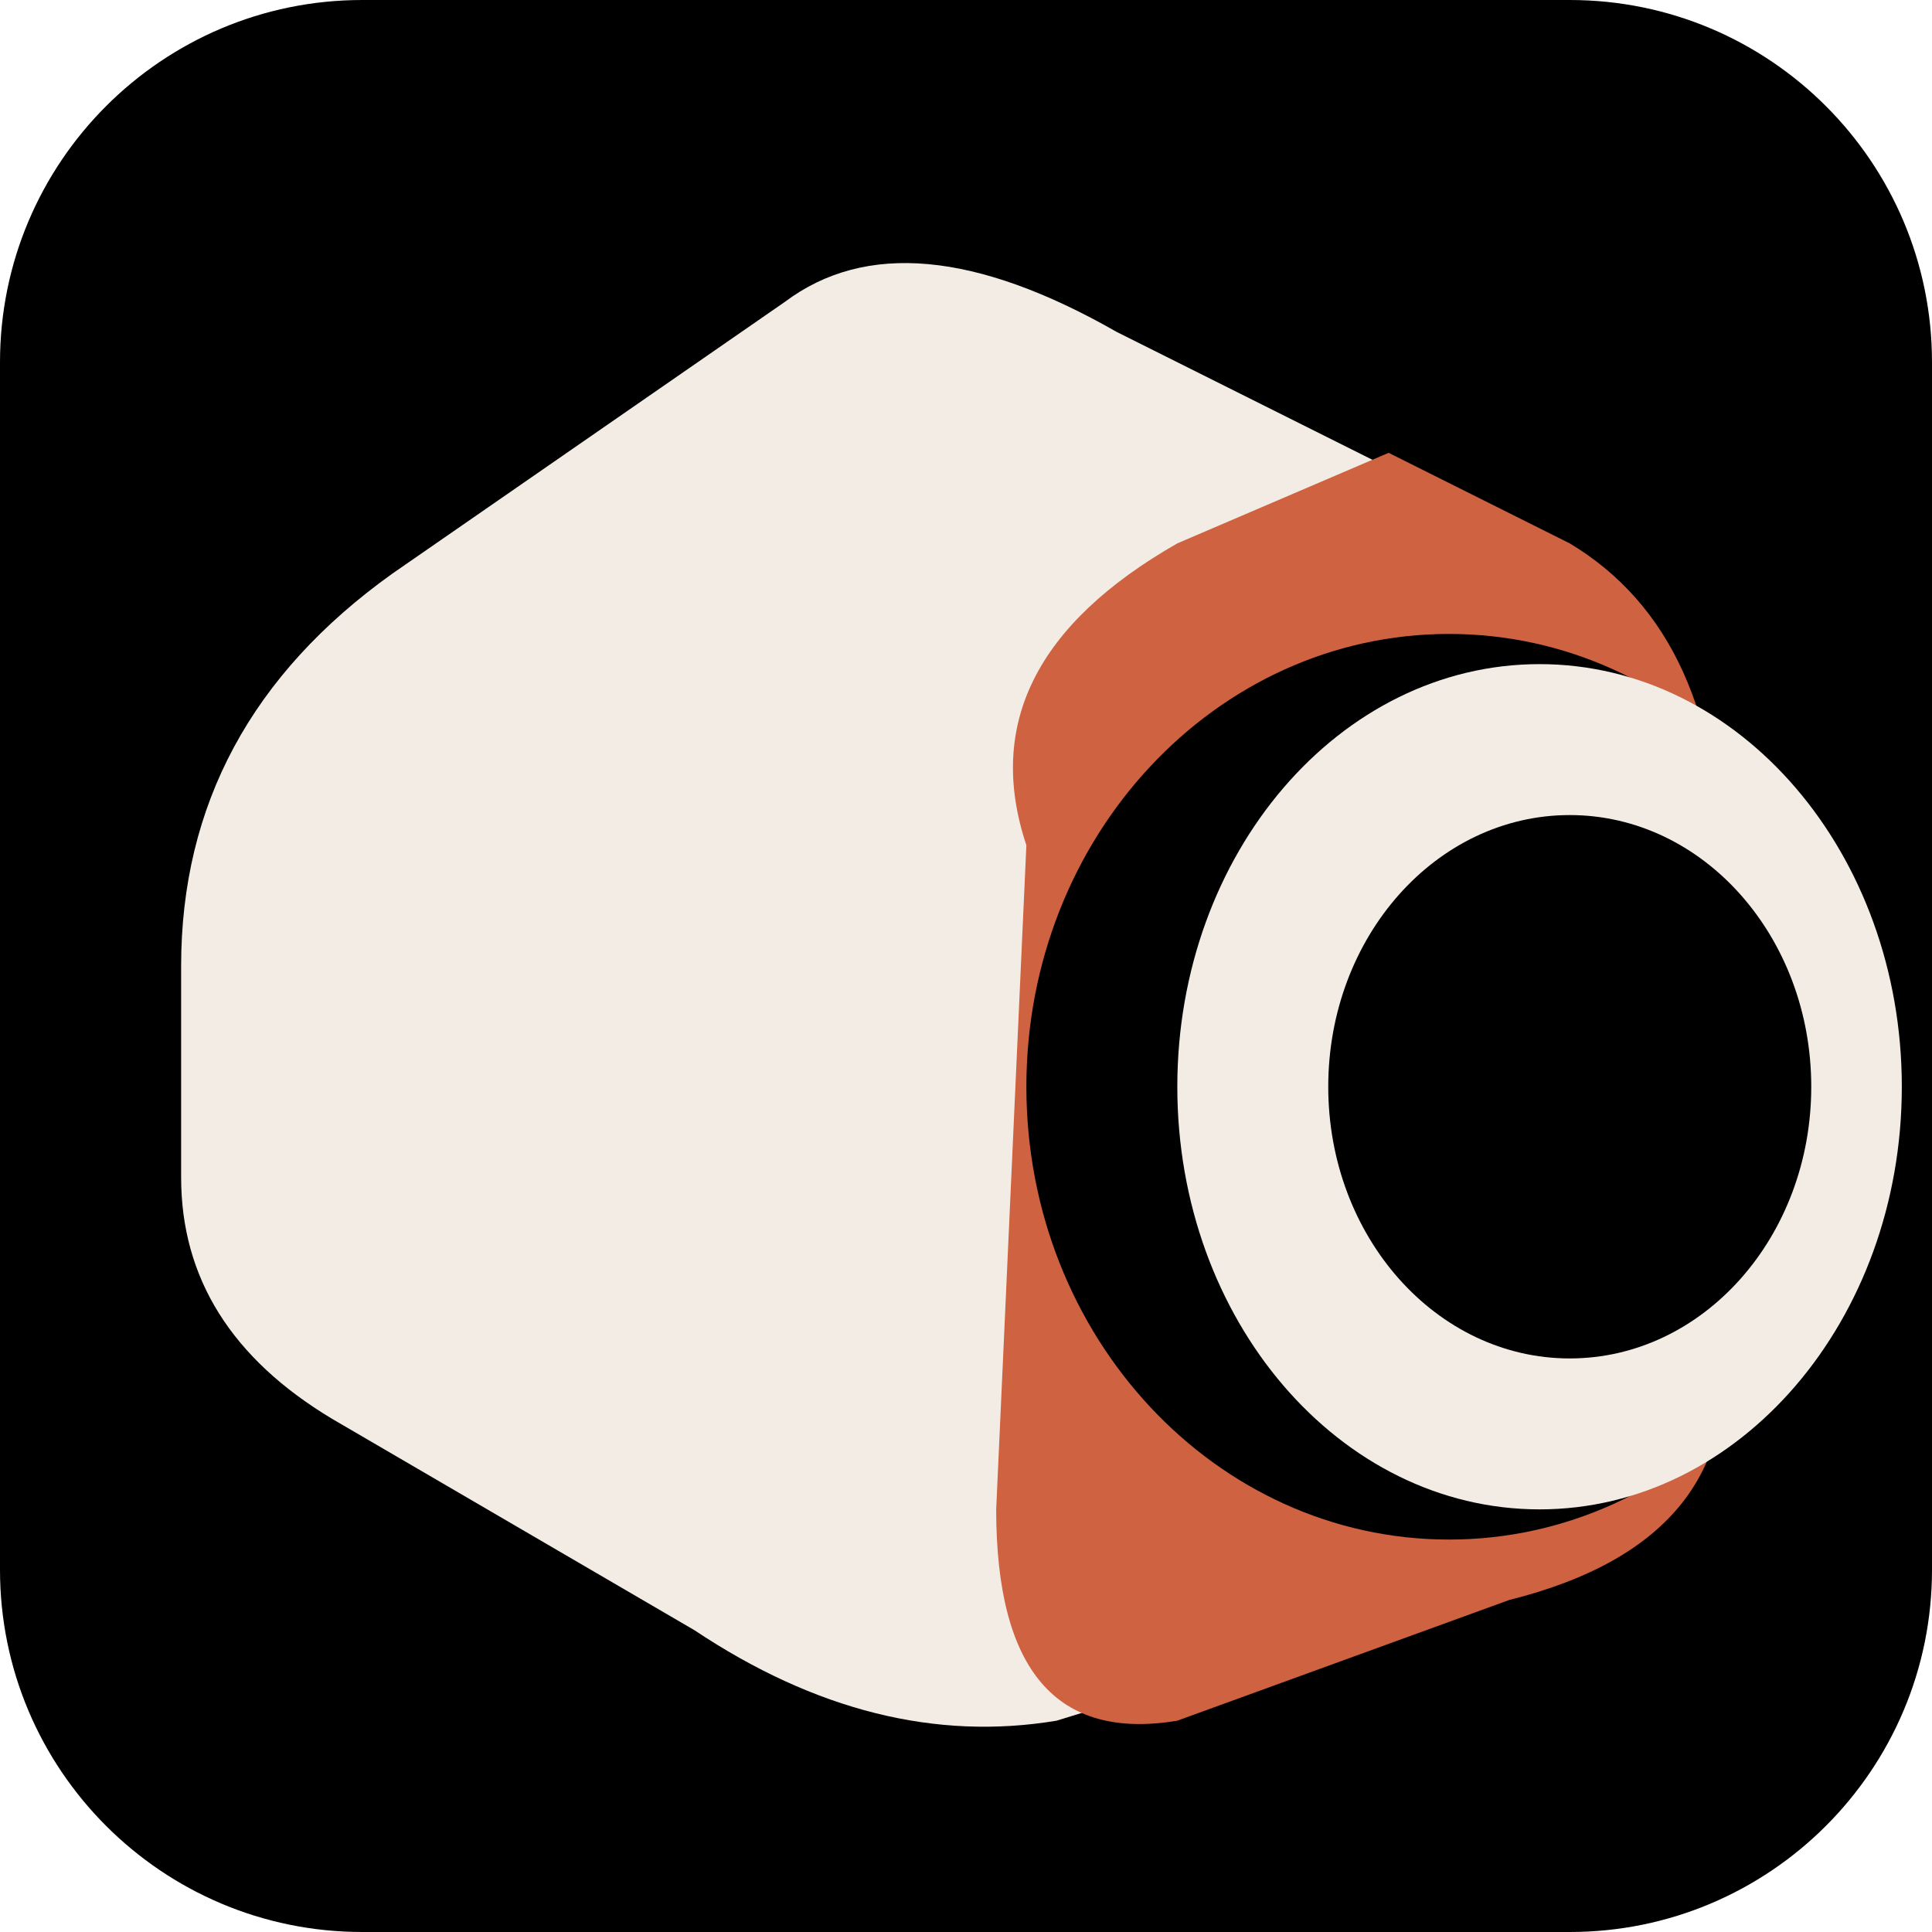
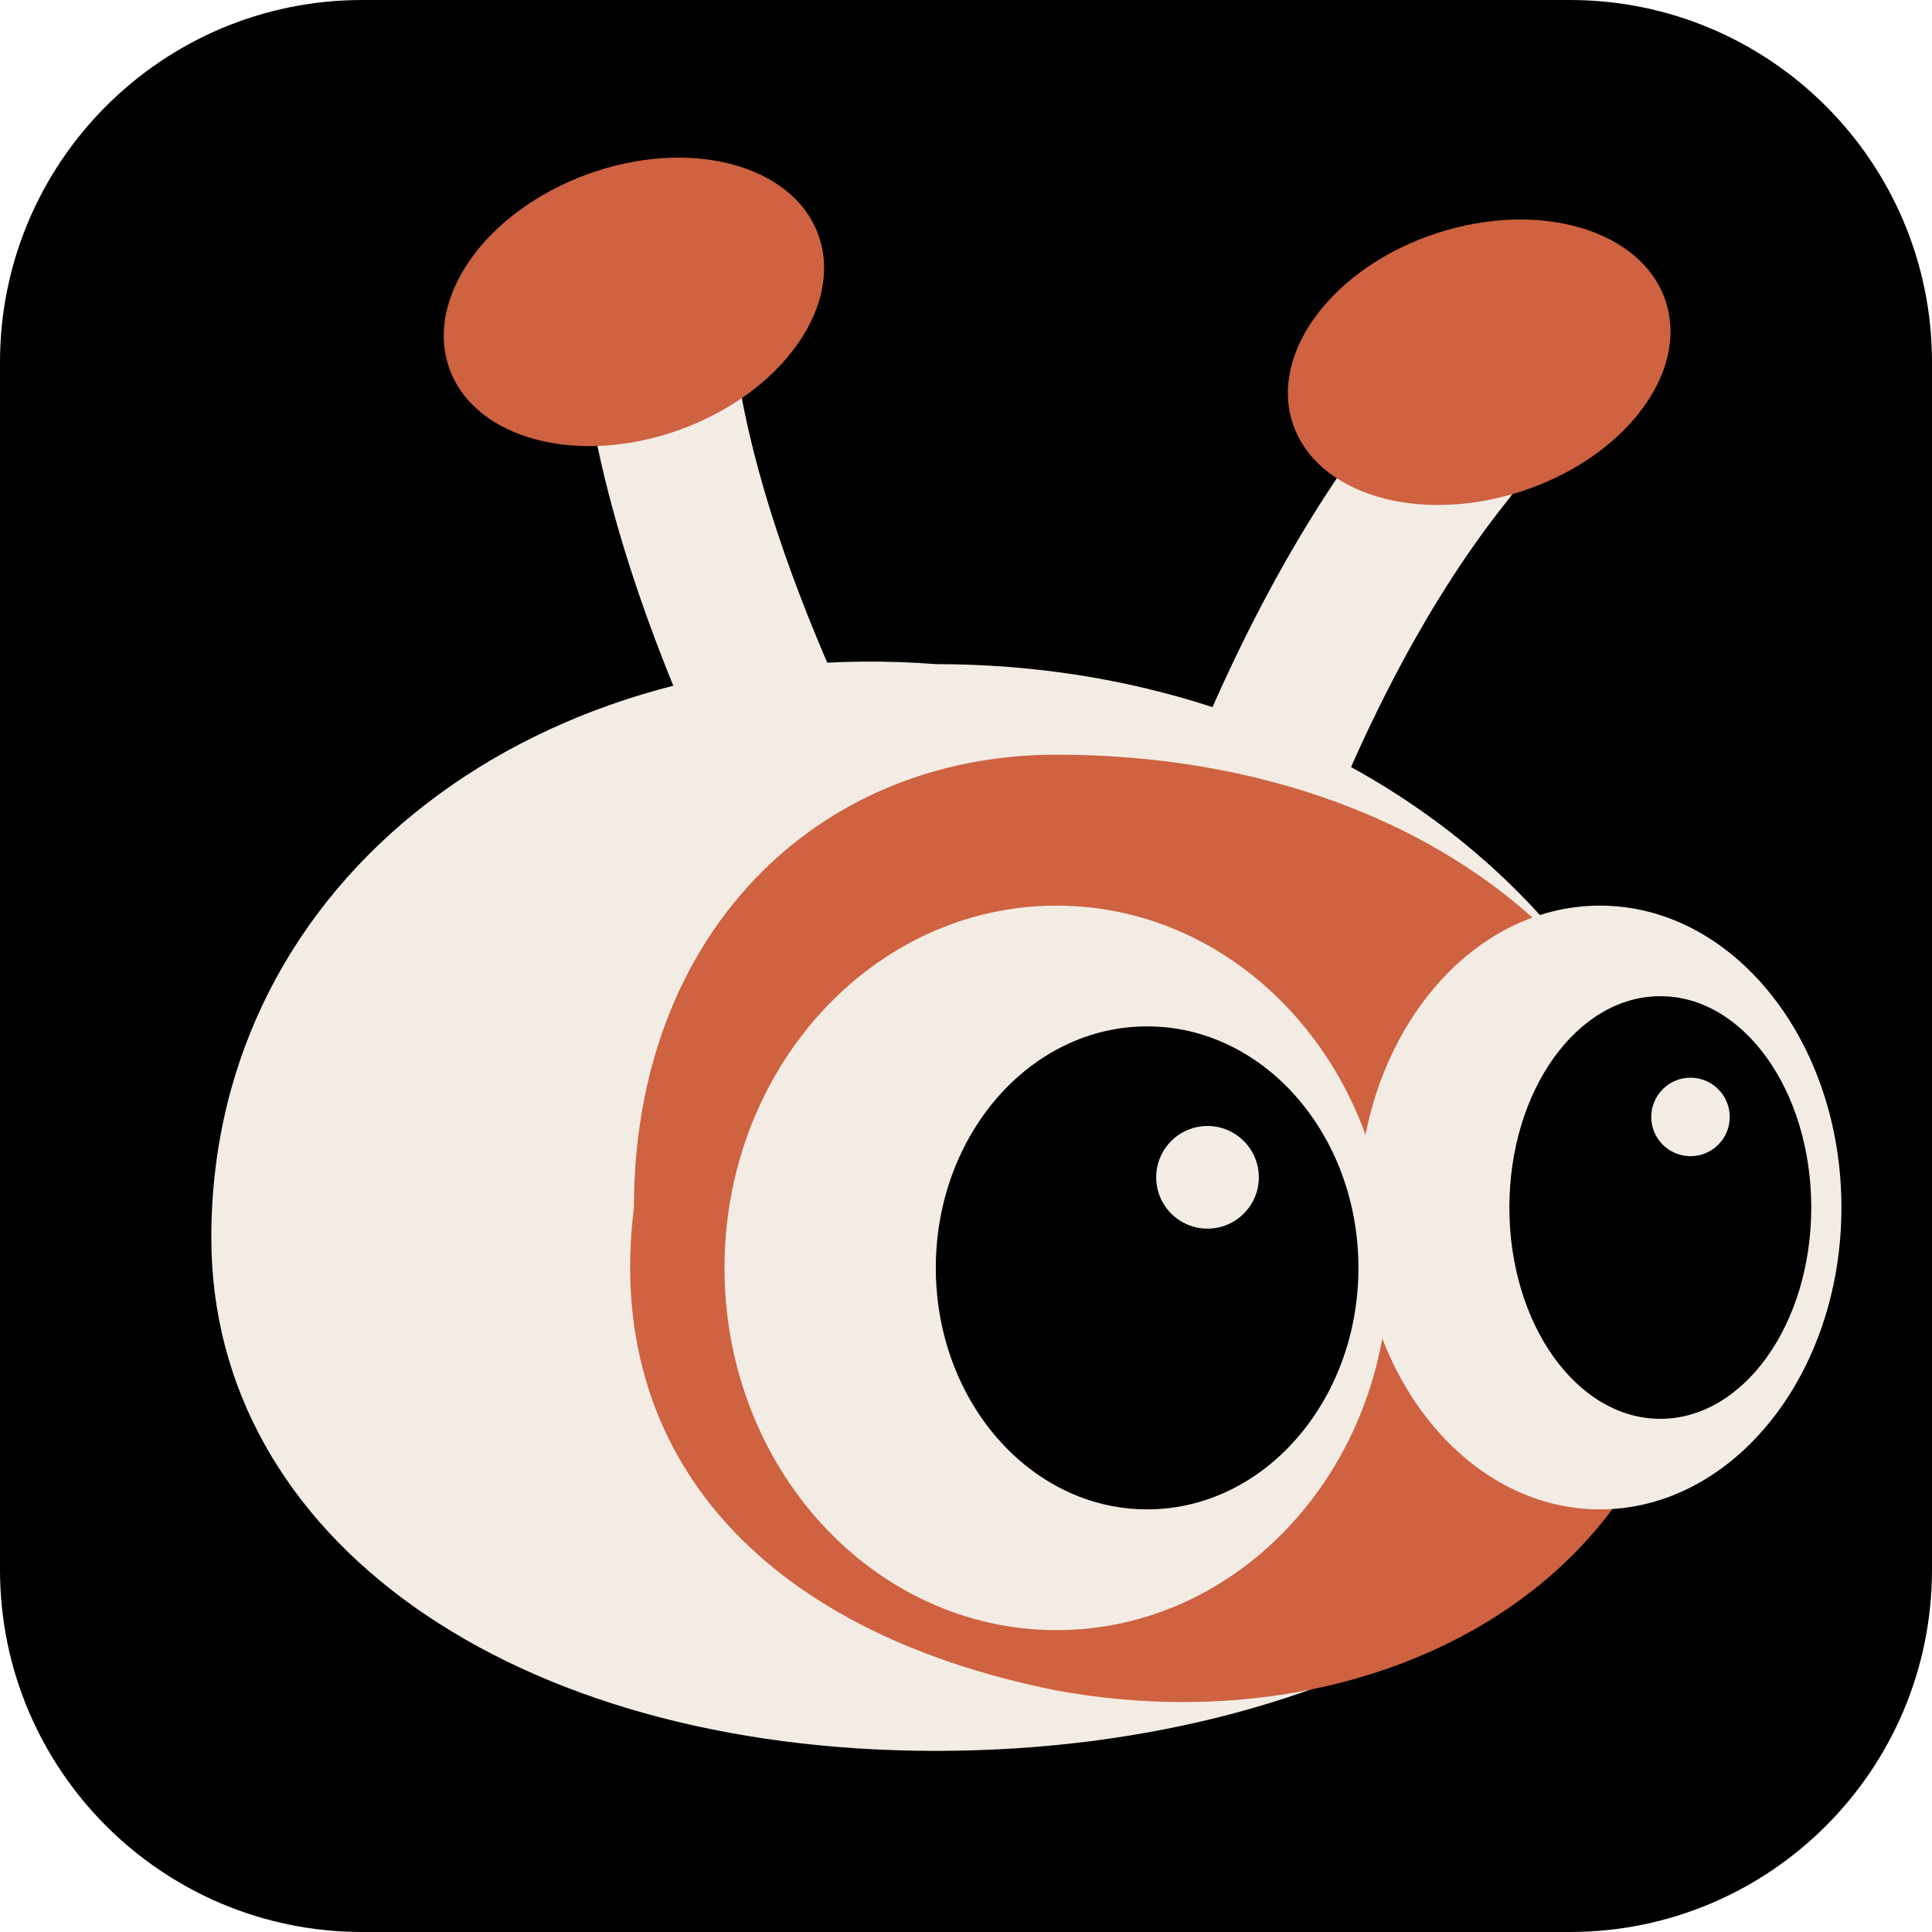
<svg xmlns="http://www.w3.org/2000/svg" viewBox="0 0 64 64">
  <rect width="64" height="64" rx="12" fill="#000000" />
-   <path d="M6 32Q6 24 13 19L26 10Q30 7 37 11L51 18Q56 21 56 28V45Q55 51 48 53L35 57Q29 58 23 54L11 47Q6 44 6 39Z" fill="#F3ECE4" />
-   <path d="M34 28Q32 22 39 18L46 15 52 18Q57 21 57 29V44Q58 51 50 53L39 57Q33 58 33 50Z" fill="#CE6241" />
-   <ellipse cx="48" cy="36" rx="14" ry="15" fill="#000000" />
-   <ellipse cx="51" cy="36" rx="12" ry="14" fill="#F3ECE4" />
-   <ellipse cx="52" cy="36" rx="8" ry="9" fill="#000000" />
+   <g fill="none" stroke="#F3ECE4" stroke-width="5" stroke-linecap="round">
+     <path d="M27 27Q23 19 22 13" />
+     <path d="M41 28Q44 20 48 15" />
+   </g>
+   <g fill="#CE6241">
+     <ellipse cx="21" cy="10" rx="6.5" ry="4.5" transform="rotate(-20 21 10)" />
+     <ellipse cx="49" cy="12" rx="6.5" ry="4.5" transform="rotate(-18 49 12)" />
+   </g>
+   <path d="M7 41C7 29 18 21 31 22C44 22 54 30 56 40C57 51 45 58 31 58C17 58 7 51 7 41Z" fill="#F3ECE4" />
+   <path d="M35 25C47 25 56 32 56 42C56 52 46 58 35 56C25 54 20 48 21 40C21 31 27 25 35 25Z" fill="#CE6241" />
+   <ellipse cx="35" cy="42" rx="11" ry="12" fill="#F3ECE4" />
+   <ellipse cx="53" cy="40" rx="8" ry="10" fill="#F3ECE4" />
+   <ellipse cx="38" cy="42" rx="7" ry="8" fill="#000000" />
+   <ellipse cx="55" cy="40" rx="5" ry="7" fill="#000000" />
+   <circle cx="40" cy="39" r="1.7" fill="#F3ECE4" />
+   <circle cx="56" cy="37" r="1.3" fill="#F3ECE4" />
</svg>
